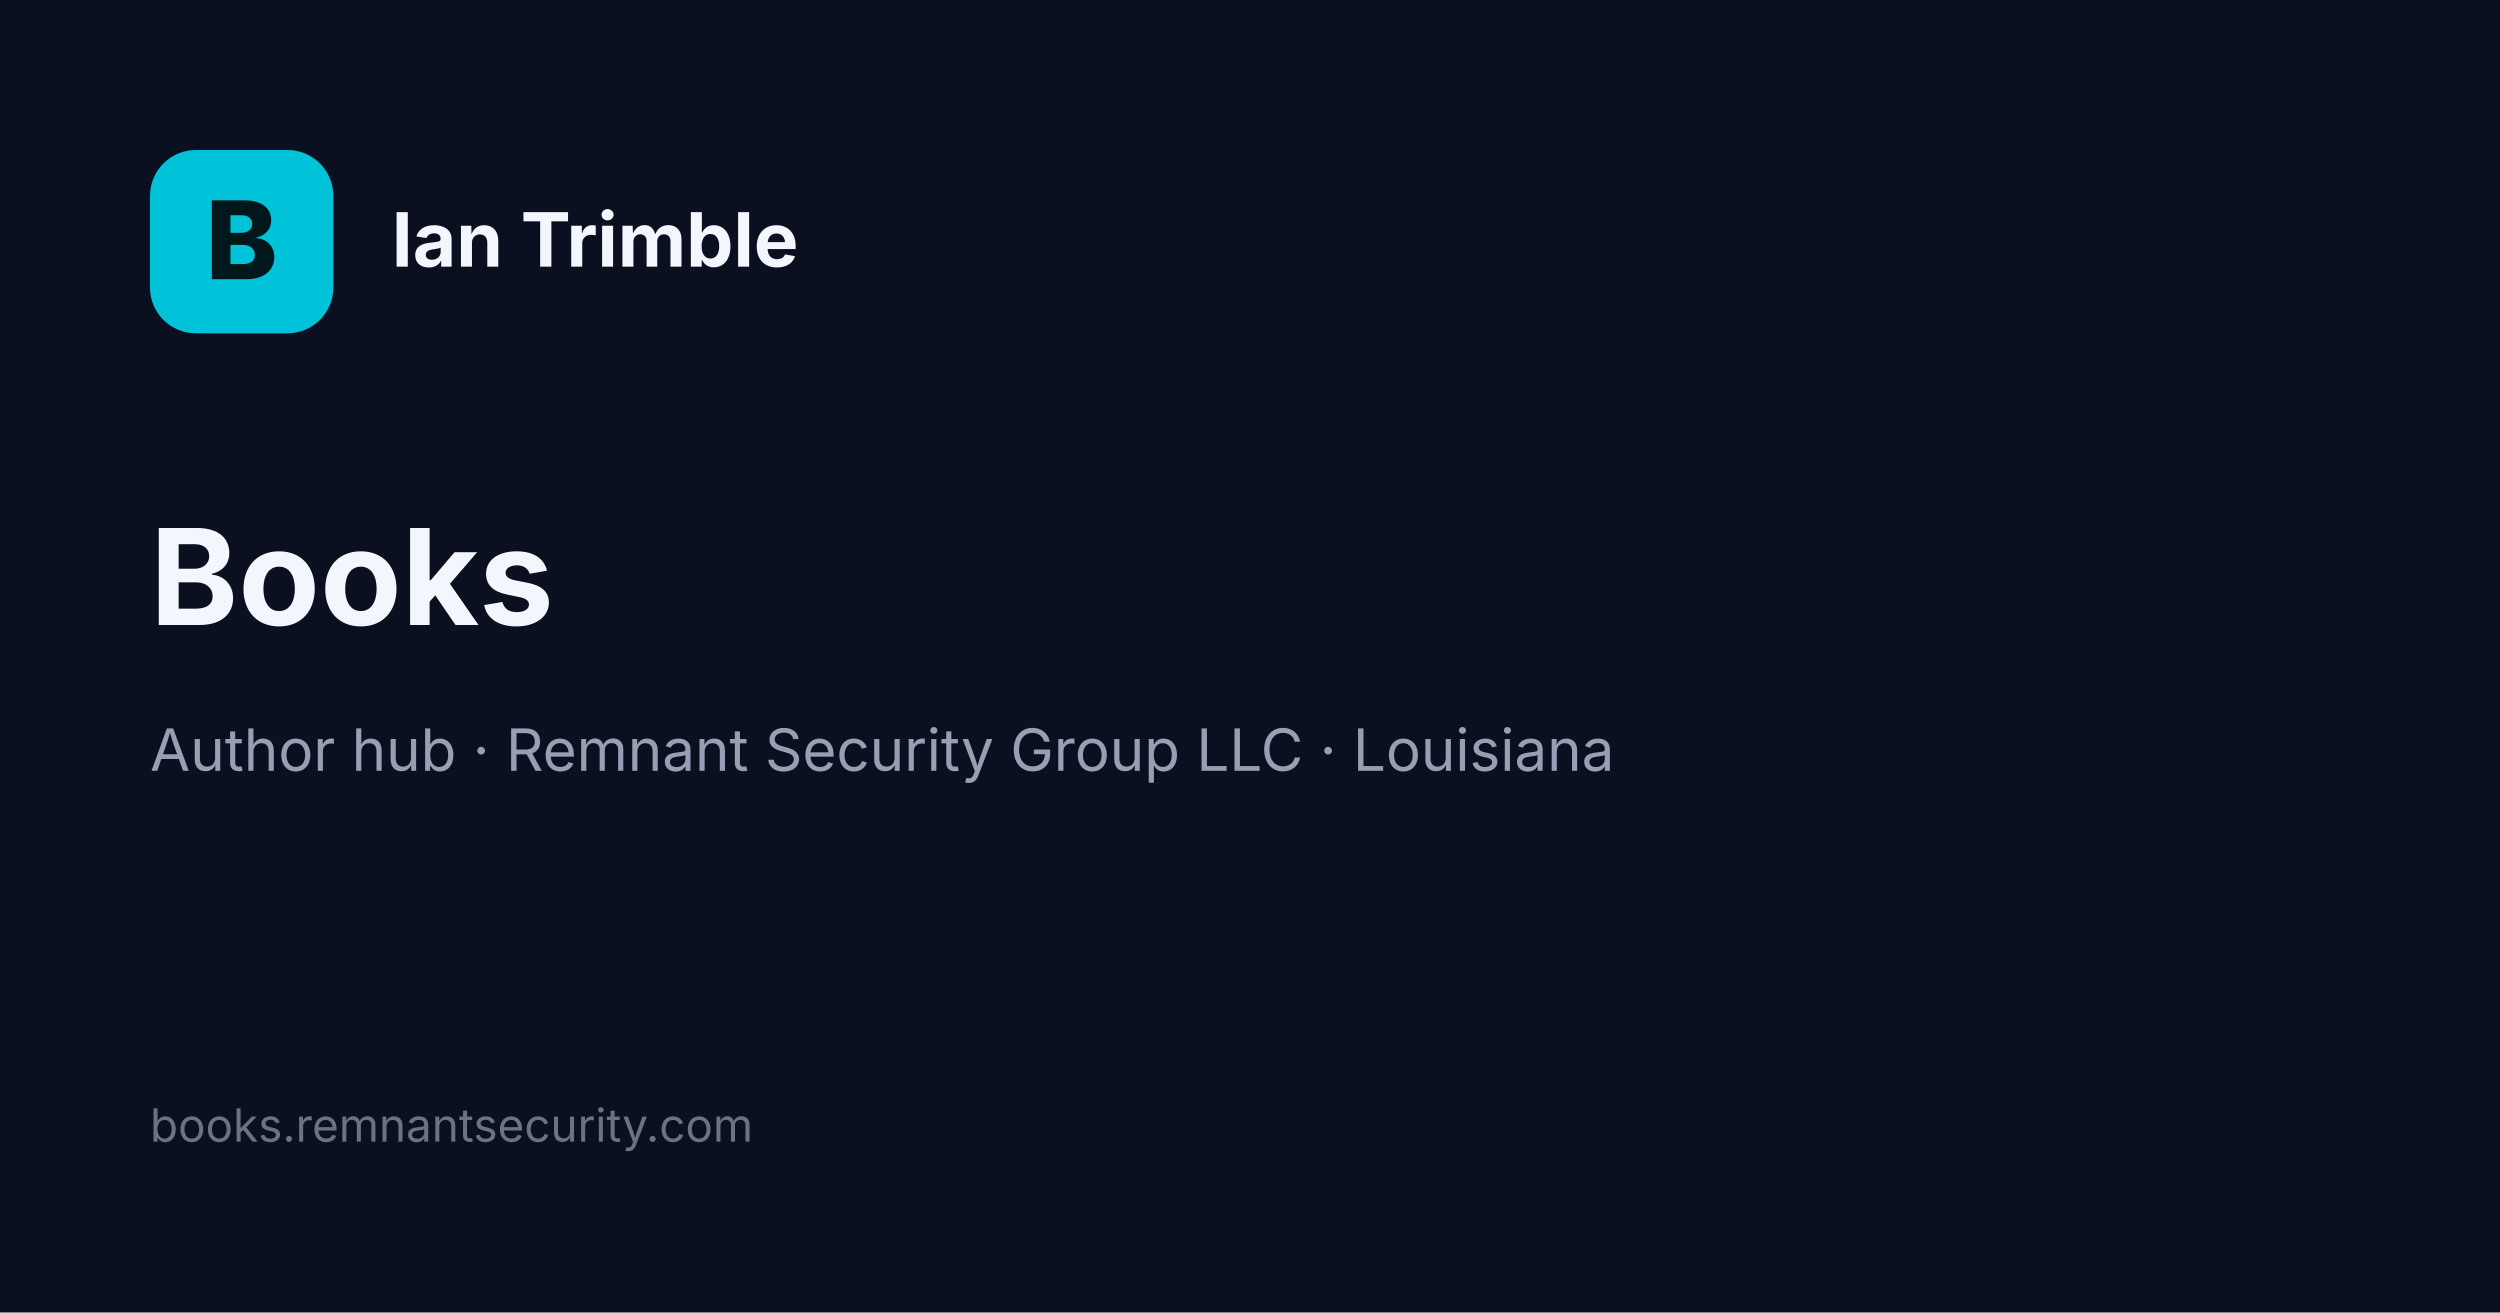
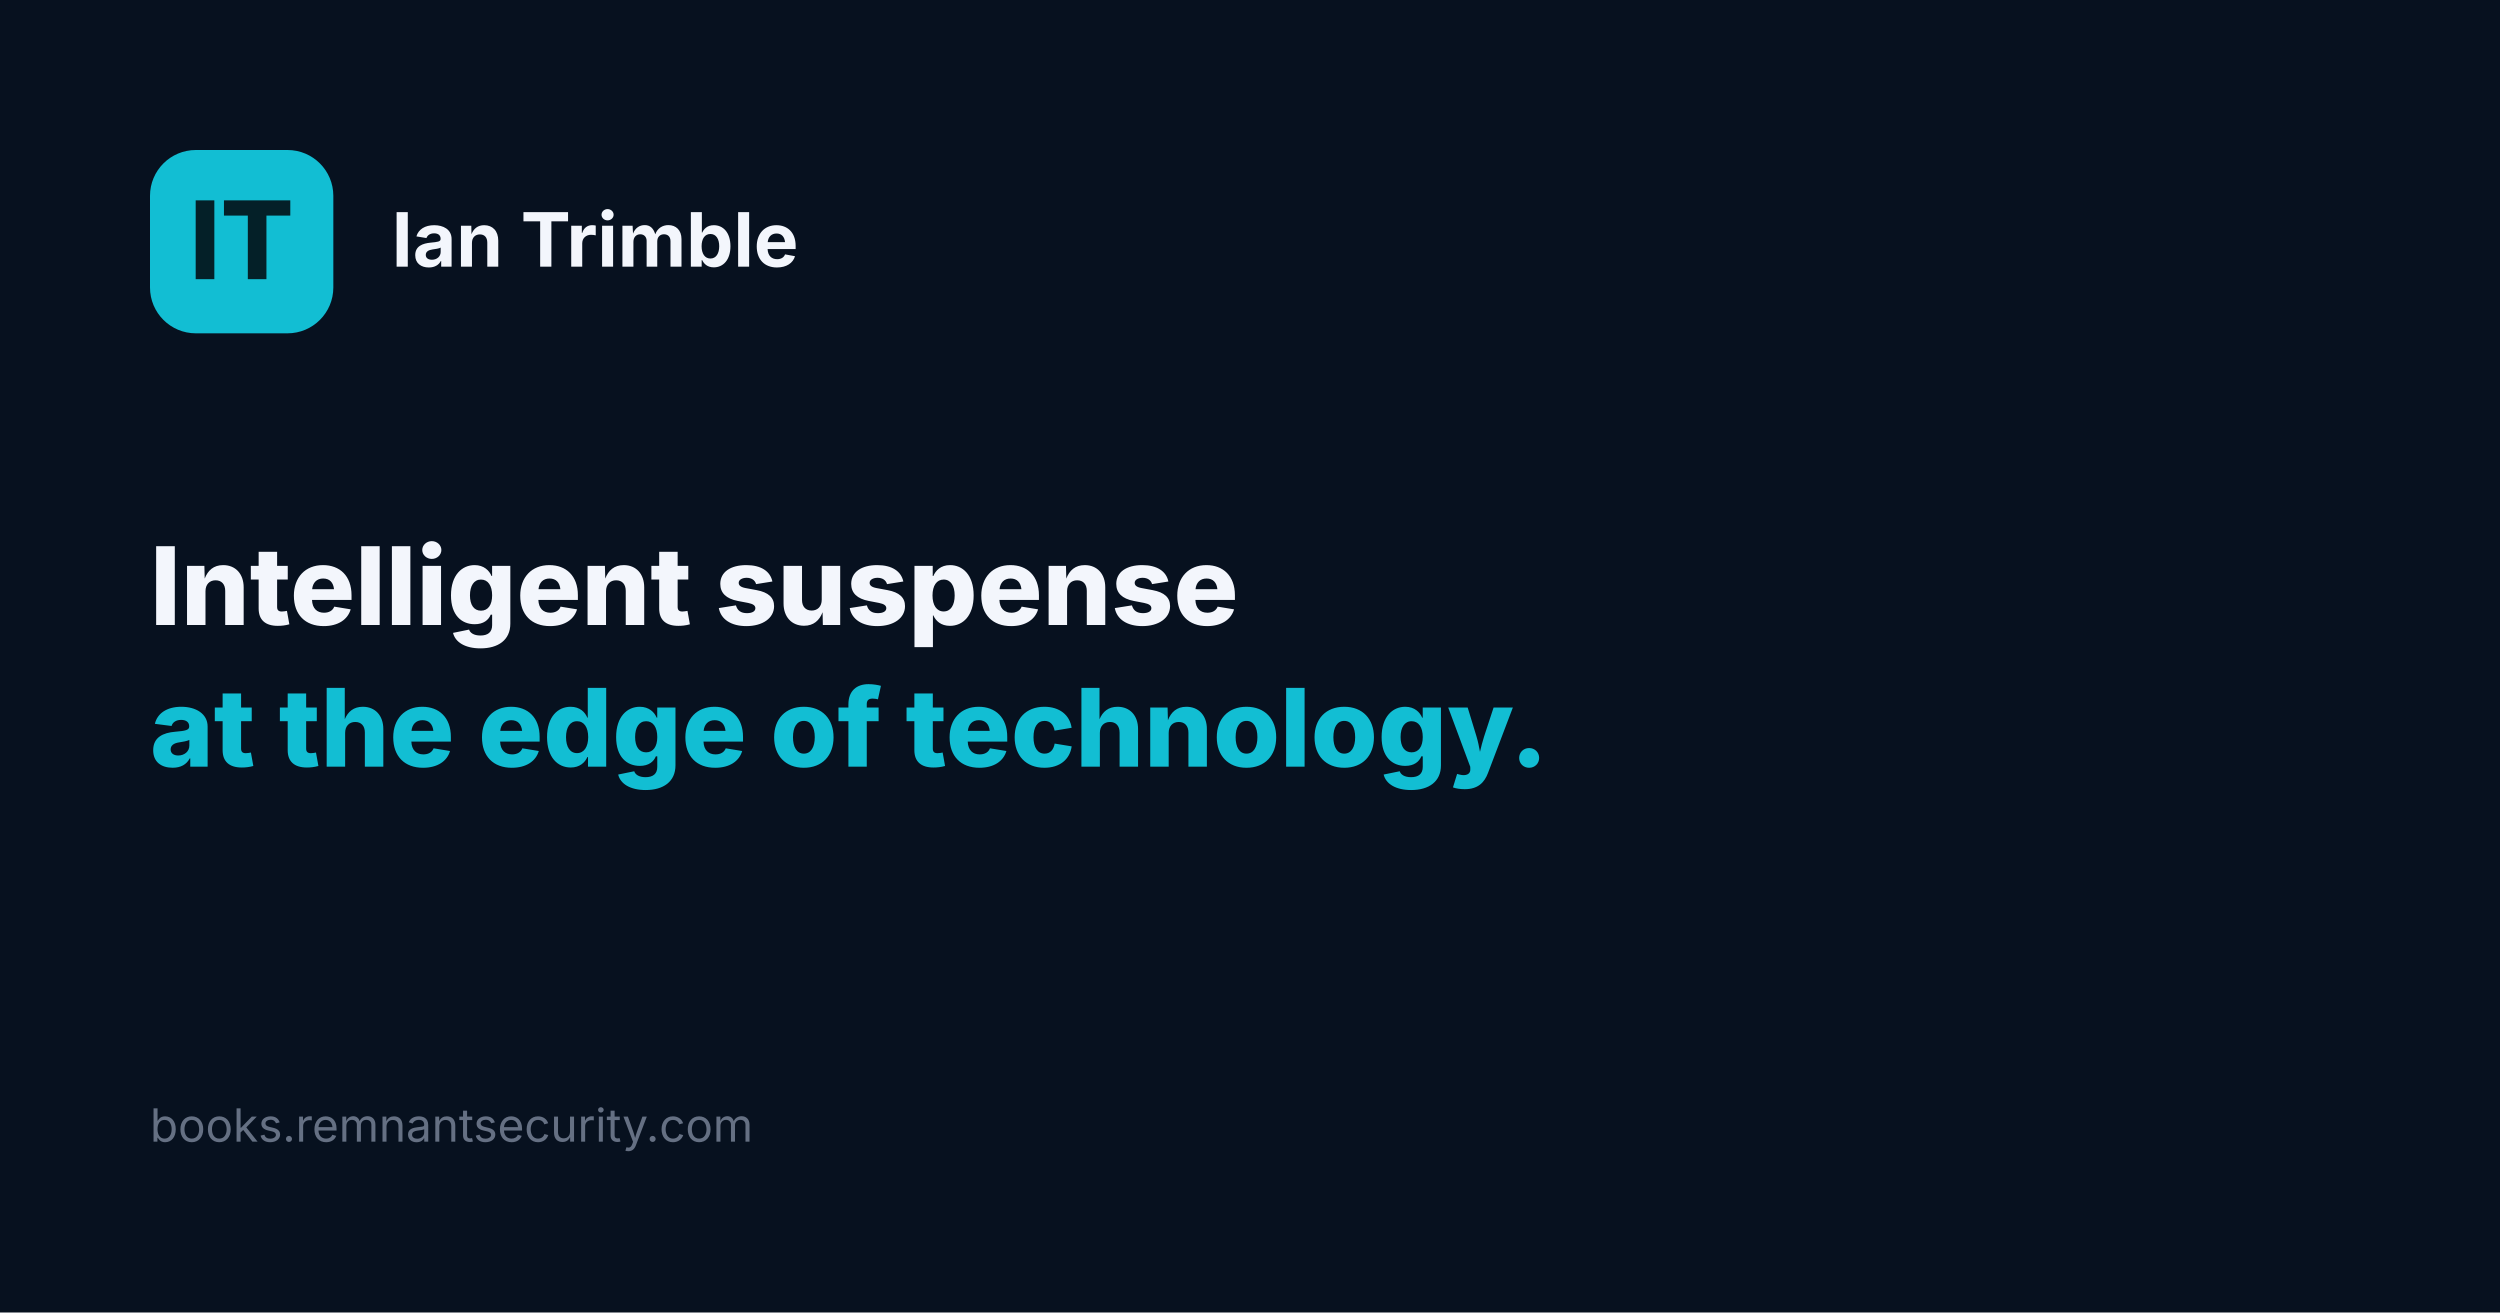
<svg xmlns="http://www.w3.org/2000/svg" width="1200" height="630" viewBox="0 0 1200 630">
-   <rect width="1200" height="630" fill="#0b1020" />
-   <rect x="72" y="72" width="88" height="88" rx="22" fill="#00C2D8" />
-   <text x="116" y="134" text-anchor="middle" font-family="-apple-system,BlinkMacSystemFont,Segoe UI,sans-serif" font-size="52" font-weight="800" fill="#00181c">B</text>
-   <text x="188" y="128" font-family="-apple-system,BlinkMacSystemFont,Segoe UI,sans-serif" font-size="36" font-weight="650" fill="#f3f6fc">Ian Trimble</text>
-   <text x="72" y="300" font-family="-apple-system,BlinkMacSystemFont,Segoe UI,sans-serif" font-size="64" font-weight="700" fill="#f3f6fc">Books</text>
-   <text x="72" y="370" font-family="-apple-system,BlinkMacSystemFont,Segoe UI,sans-serif" font-size="28" fill="#95a0b5">Author hub · Remnant Security Group LLC · Louisiana</text>
-   <text x="72" y="548" font-family="-apple-system,BlinkMacSystemFont,Segoe UI,sans-serif" font-size="22" fill="#6b7280">books.remnantsecurity.com</text>
+   <rect width="1200" height="630" fill="#07111F" />
+   <rect x="72" y="72" width="88" height="88" rx="22" fill="#12BED3" />
+   <text x="116" y="134" text-anchor="middle" font-family="Manrope,Inter,system-ui,sans-serif" font-size="52" font-weight="800" fill="#042028">IT</text>
+   <text x="188" y="128" font-family="Manrope,Inter,system-ui,sans-serif" font-size="36" font-weight="750" fill="#f3f6fc">Ian Trimble</text>
+   <text x="72" y="300" font-family="Manrope,Inter,system-ui,sans-serif" font-size="52" font-weight="800" fill="#f3f6fc">Intelligent suspense</text>
+   <text x="72" y="368" font-family="Manrope,Inter,system-ui,sans-serif" font-size="52" font-weight="800" fill="#12BED3">at the edge of technology.</text>
+   <text x="72" y="548" font-family="Inter,system-ui,sans-serif" font-size="22" fill="#657083">books.remnantsecurity.com</text>
</svg>
